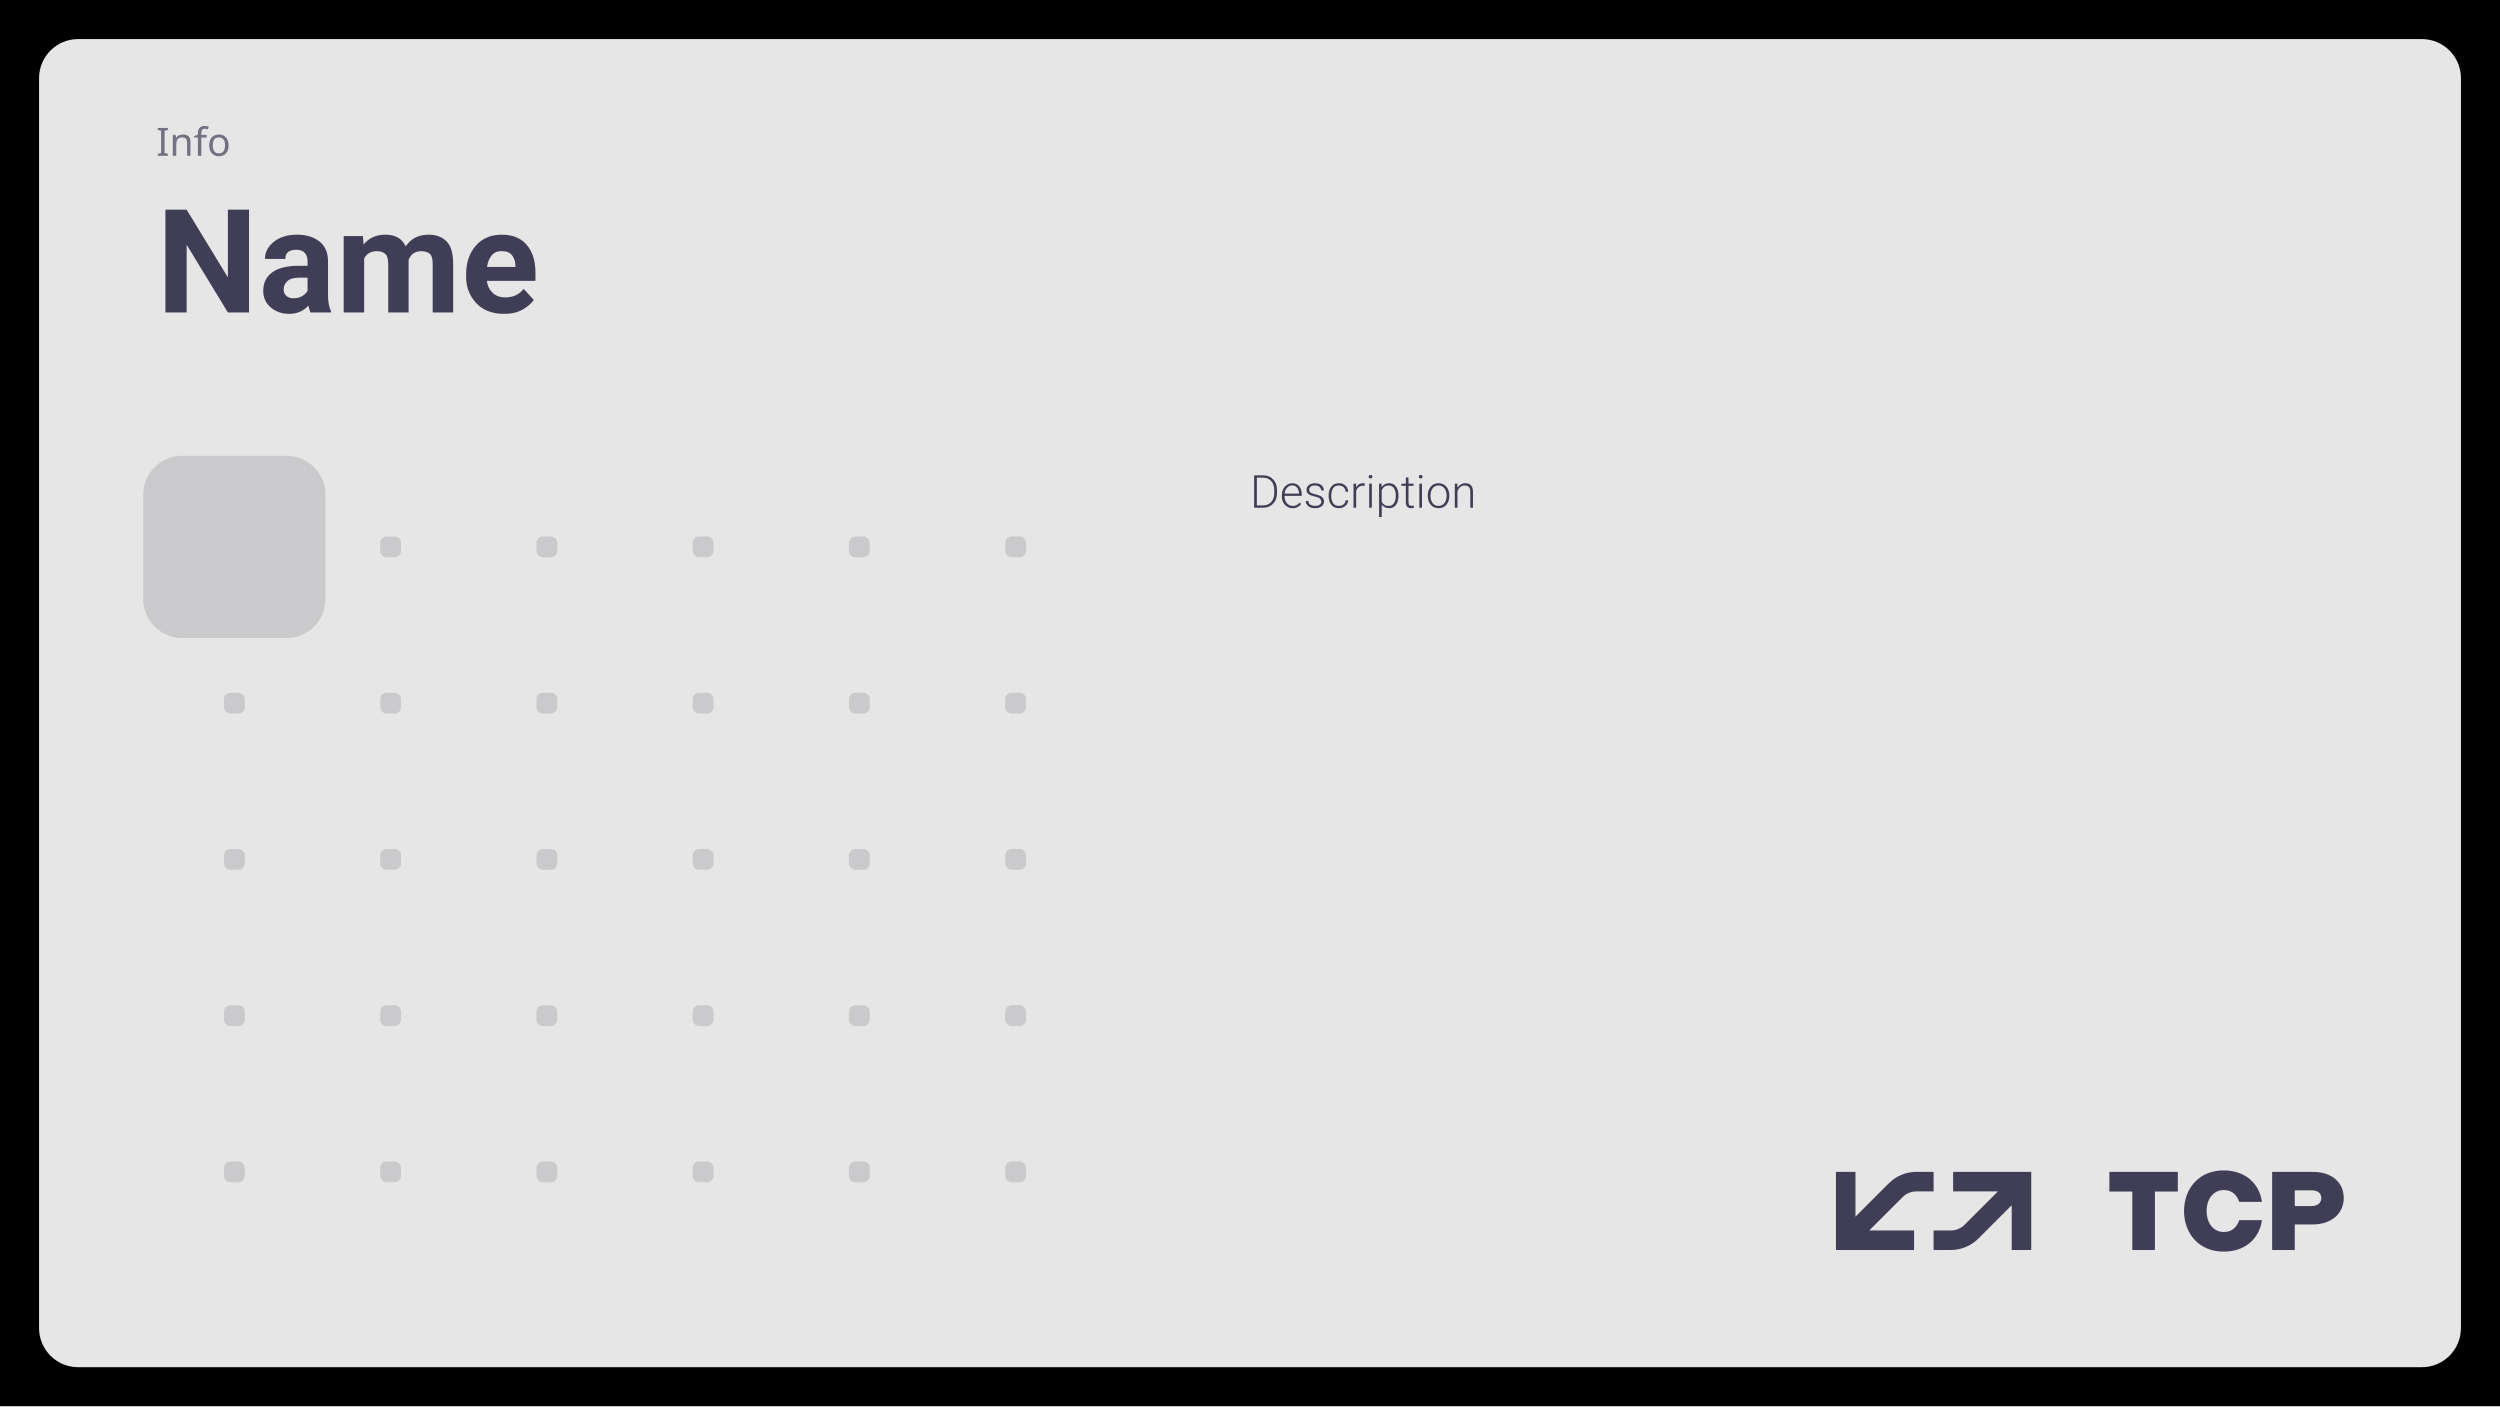
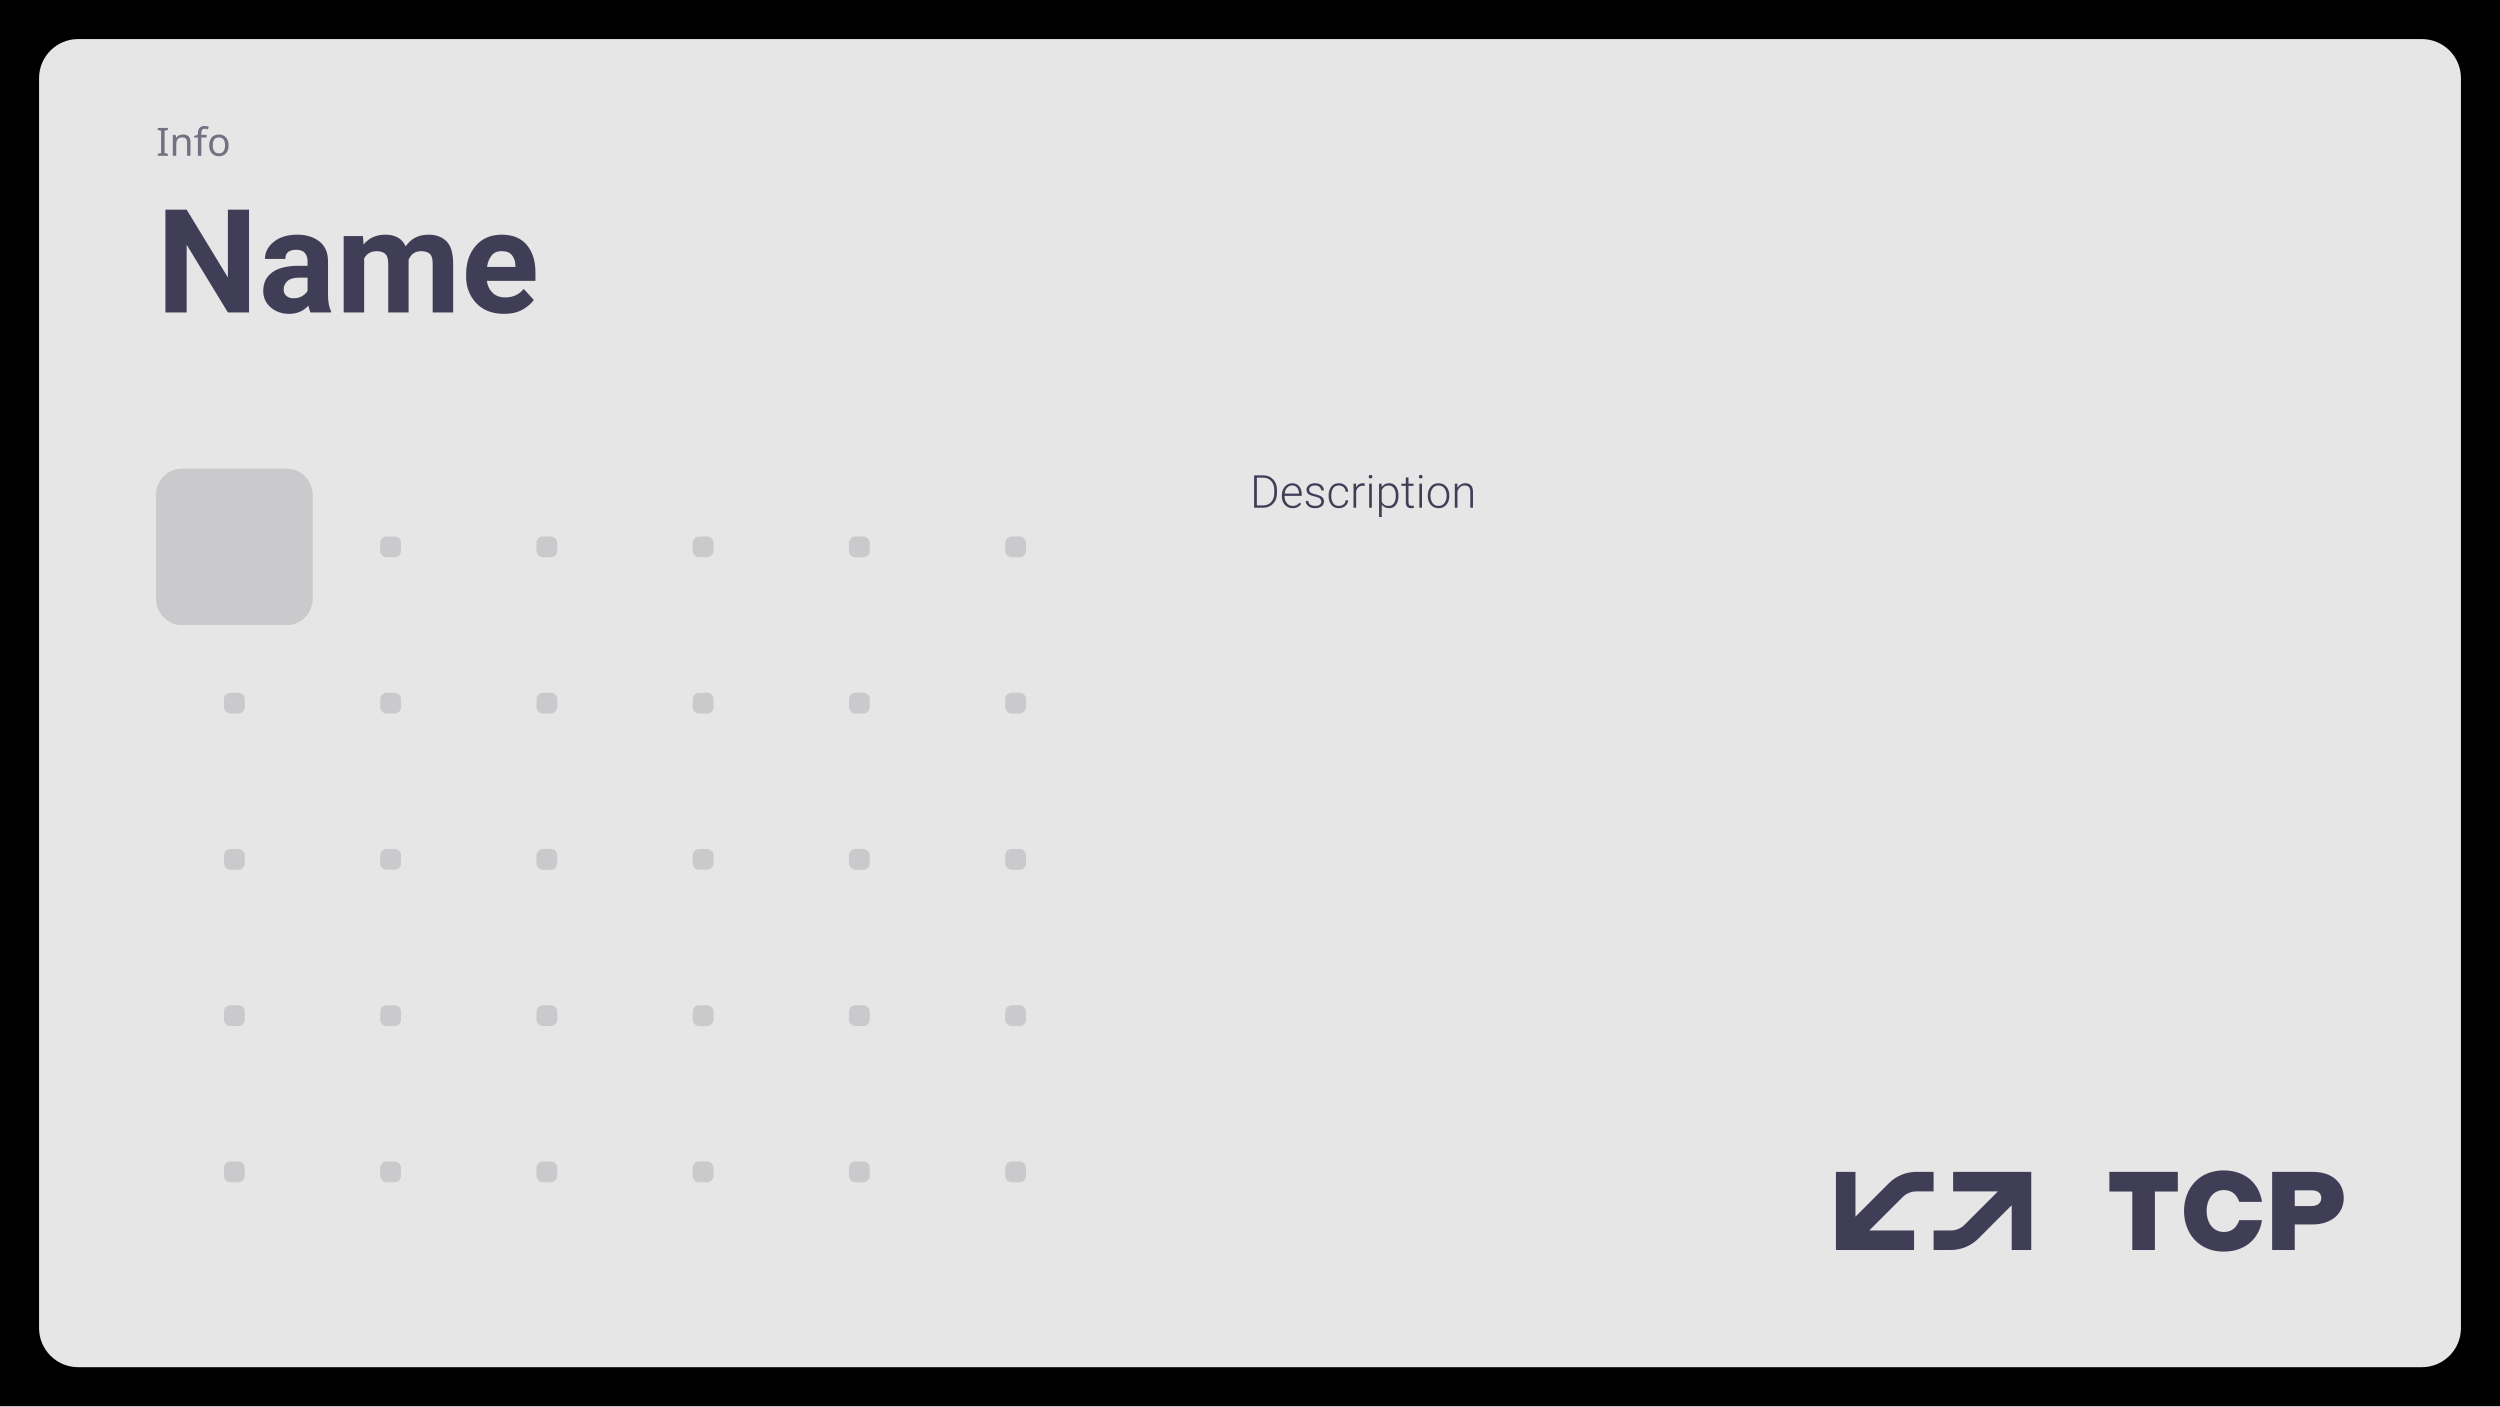
<svg xmlns="http://www.w3.org/2000/svg" id="Template" viewBox="0 0 1920 1080">
  <defs>
    <style>

      .mono {
        font-family: 'JetBrains Mono';
        font-size: 30px;
        font-weight: 500;
      }

      .title {
        font-family: Roboto;
        font-size: 111px;
        font-weight: 700;
      }

      .description {
        font-family: Roboto;
        font-size: 35px;
        font-weight: 300;
      }

      .heading {
        font-family: Roboto;
        font-size: 50px;
        font-weight: 500;
      }

      .roText {
        font-family: 'JetBrains Mono';
        font-size: 50px;
        font-weight: 500;
-       }
- 
-       .mcBorder {
-         stroke: #cacacc;
-         stroke-width: 20px;
-       }
- 
-       .nodeBox {
-         stroke: #cacacc;
-         stroke-width: 10px;
      }

      .cBack {
        fill: #cacacc;
      }

      .cDark {
        fill: #403e57;
      }

      .cDark2 {
        fill: #727182;
      }

      .cLight {
        fill: #e6e6e6;
      }

    </style>
  </defs>
  <rect id="Frame" width="1920" height="1080" />
  <rect id="Background" class="cLight" x="30" y="30" width="1860" height="1020" rx="30" ry="30" />
  <g id="Grid">
    <rect class="cBack" x="172" y="412" width="16" height="16" rx="5" ry="5" />
    <rect class="cBack" x="172" y="532" width="16" height="16" rx="5" ry="5" />
    <rect class="cBack" x="172" y="652" width="16" height="16" rx="5" ry="5" />
    <rect class="cBack" x="172" y="772" width="16" height="16" rx="5" ry="5" />
    <rect class="cBack" x="172" y="892" width="16" height="16" rx="5" ry="5" />
    <rect class="cBack" x="292" y="412" width="16" height="16" rx="5" ry="5" />
    <rect class="cBack" x="292" y="532" width="16" height="16" rx="5" ry="5" />
    <rect class="cBack" x="292" y="652" width="16" height="16" rx="5" ry="5" />
    <rect class="cBack" x="292" y="772" width="16" height="16" rx="5" ry="5" />
    <rect class="cBack" x="292" y="892" width="16" height="16" rx="5" ry="5" />
    <rect class="cBack" x="412" y="412" width="16" height="16" rx="5" ry="5" />
    <rect class="cBack" x="412" y="532" width="16" height="16" rx="5" ry="5" />
    <rect class="cBack" x="412" y="652" width="16" height="16" rx="5" ry="5" />
    <rect class="cBack" x="412" y="772" width="16" height="16" rx="5" ry="5" />
    <rect class="cBack" x="412" y="892" width="16" height="16" rx="5" ry="5" />
    <rect class="cBack" x="532" y="412" width="16" height="16" rx="5" ry="5" />
    <rect class="cBack" x="532" y="532" width="16" height="16" rx="5" ry="5" />
    <rect class="cBack" x="532" y="652" width="16" height="16" rx="5" ry="5" />
    <rect class="cBack" x="532" y="772" width="16" height="16" rx="5" ry="5" />
    <rect class="cBack" x="532" y="892" width="16" height="16" rx="5" ry="5" />
    <rect class="cBack" x="652" y="412" width="16" height="16" rx="5" ry="5" />
    <rect class="cBack" x="652" y="532" width="16" height="16" rx="5" ry="5" />
    <rect class="cBack" x="652" y="652" width="16" height="16" rx="5" ry="5" />
    <rect class="cBack" x="652" y="772" width="16" height="16" rx="5" ry="5" />
    <rect class="cBack" x="652" y="892" width="16" height="16" rx="5" ry="5" />
    <rect class="cBack" x="772" y="412" width="16" height="16" rx="5" ry="5" />
    <rect class="cBack" x="772" y="532" width="16" height="16" rx="5" ry="5" />
    <rect class="cBack" x="772" y="652" width="16" height="16" rx="5" ry="5" />
    <rect class="cBack" x="772" y="772" width="16" height="16" rx="5" ry="5" />
    <rect class="cBack" x="772" y="892" width="16" height="16" rx="5" ry="5" />
  </g>
  <g id="ROMarker" style="display: none">
    <path id="FrameCorner" d="M1410,30V0h510v150h-30c0-16.57-13.43-30-30-30h-390c-16.57,0-30-13.43-30-30v-30c0-16.57-13.43-30-30-30Z" />
    <text id="ROText" class="roText cLight" transform="translate(1560 81)">
      <tspan x="0" y="0">Readonly</tspan>
    </text>
  </g>
  <g id="TCPLogo">
    <path id="Text" class="cDark" d="M1637.61,915.09h-17.61v-15.09h52.58v15.09h-17.61v44.91h-17.36v-44.91ZM1677.34,930.07c0-17.23,11.46-31.2,30.35-31.2,17.44,0,27.62,10.8,29.5,24.17h-17.44c-1.54-4.37-4.7-9.09-11.8-9.09-8.21,0-13.25,6.94-13.25,16.11s5.04,16.11,13.25,16.11c7.1,0,10.26-4.71,11.8-9.09h17.44c-1.88,13.37-12.06,24.17-29.5,24.17-18.9,0-30.35-13.97-30.35-31.2ZM1745.02,900h31.12c15.05,0,23.85,8.31,23.85,20.14s-9.41,20.23-23.85,20.23h-13.77v19.63h-17.36v-60ZM1775.29,926.23c4.62,0,7.44-2.31,7.44-6.17,0-3.51-2.56-5.91-7.44-5.91h-12.91v12.09h12.91Z" />
    <path id="Logo" class="cDark" d="M1485,900v15h-13.18c-4.15,0-7.9,1.67-10.61,4.39l-18.38,18.37-7.23,7.23h34.4v15h-60v-60h15v34.39l25.6-25.61h0c5.42-5.43,12.92-8.79,21.21-8.79h13.18ZM1500,900v15h34.4l-7.23,7.23-18.37,18.37c-2.71,2.72-6.46,4.4-10.61,4.4h-13.18v15h13.18c8.29,0,15.79-3.36,21.21-8.79h0s25.6-25.61,25.6-25.61v34.4h15v-60h-60Z" />
  </g>
  <g id="Microcontroller" transform="translate(120 360)">
    <rect id="MCBorder" class="mcBorder cBack" x="0" y="0" width="120" height="120" rx="20" ry="20" />
    <rect id="MCBackground" class="cBack" x="0" y="0" width="120" height="120" rx="20" ry="20" />
    <g id="Nodes" />
  </g>
  <text id="Description" class="description cDark" transform="translate(960 389.94)">
    <tspan x="0" y="0">Description</tspan>
  </text>
  <text id="Name" class="title cDark" transform="translate(120 239.96)">
    <tspan x="0" y="0">Name</tspan>
  </text>
  <text id="Info" class="mono cDark2" transform="translate(120 119.68)">
    <tspan x="0" y="0">Info</tspan>
  </text>
</svg>
